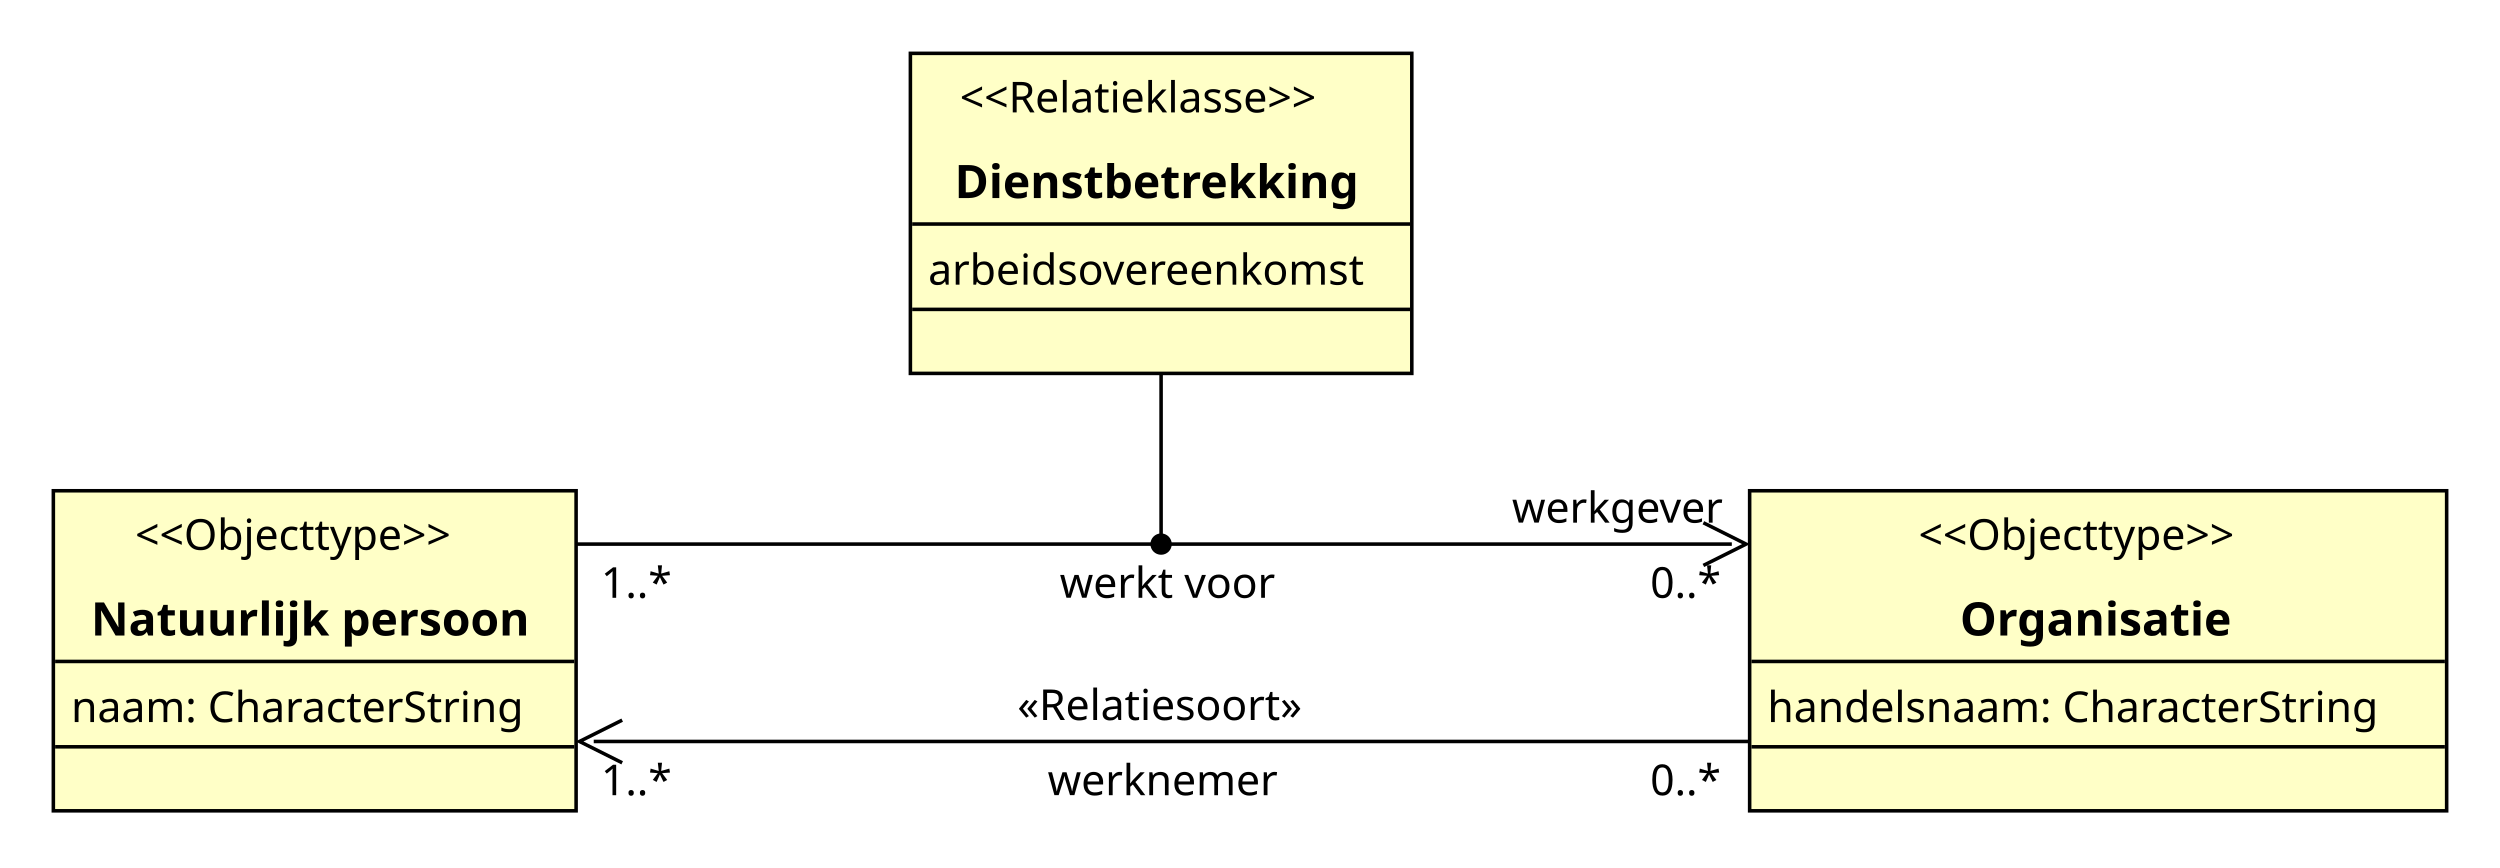
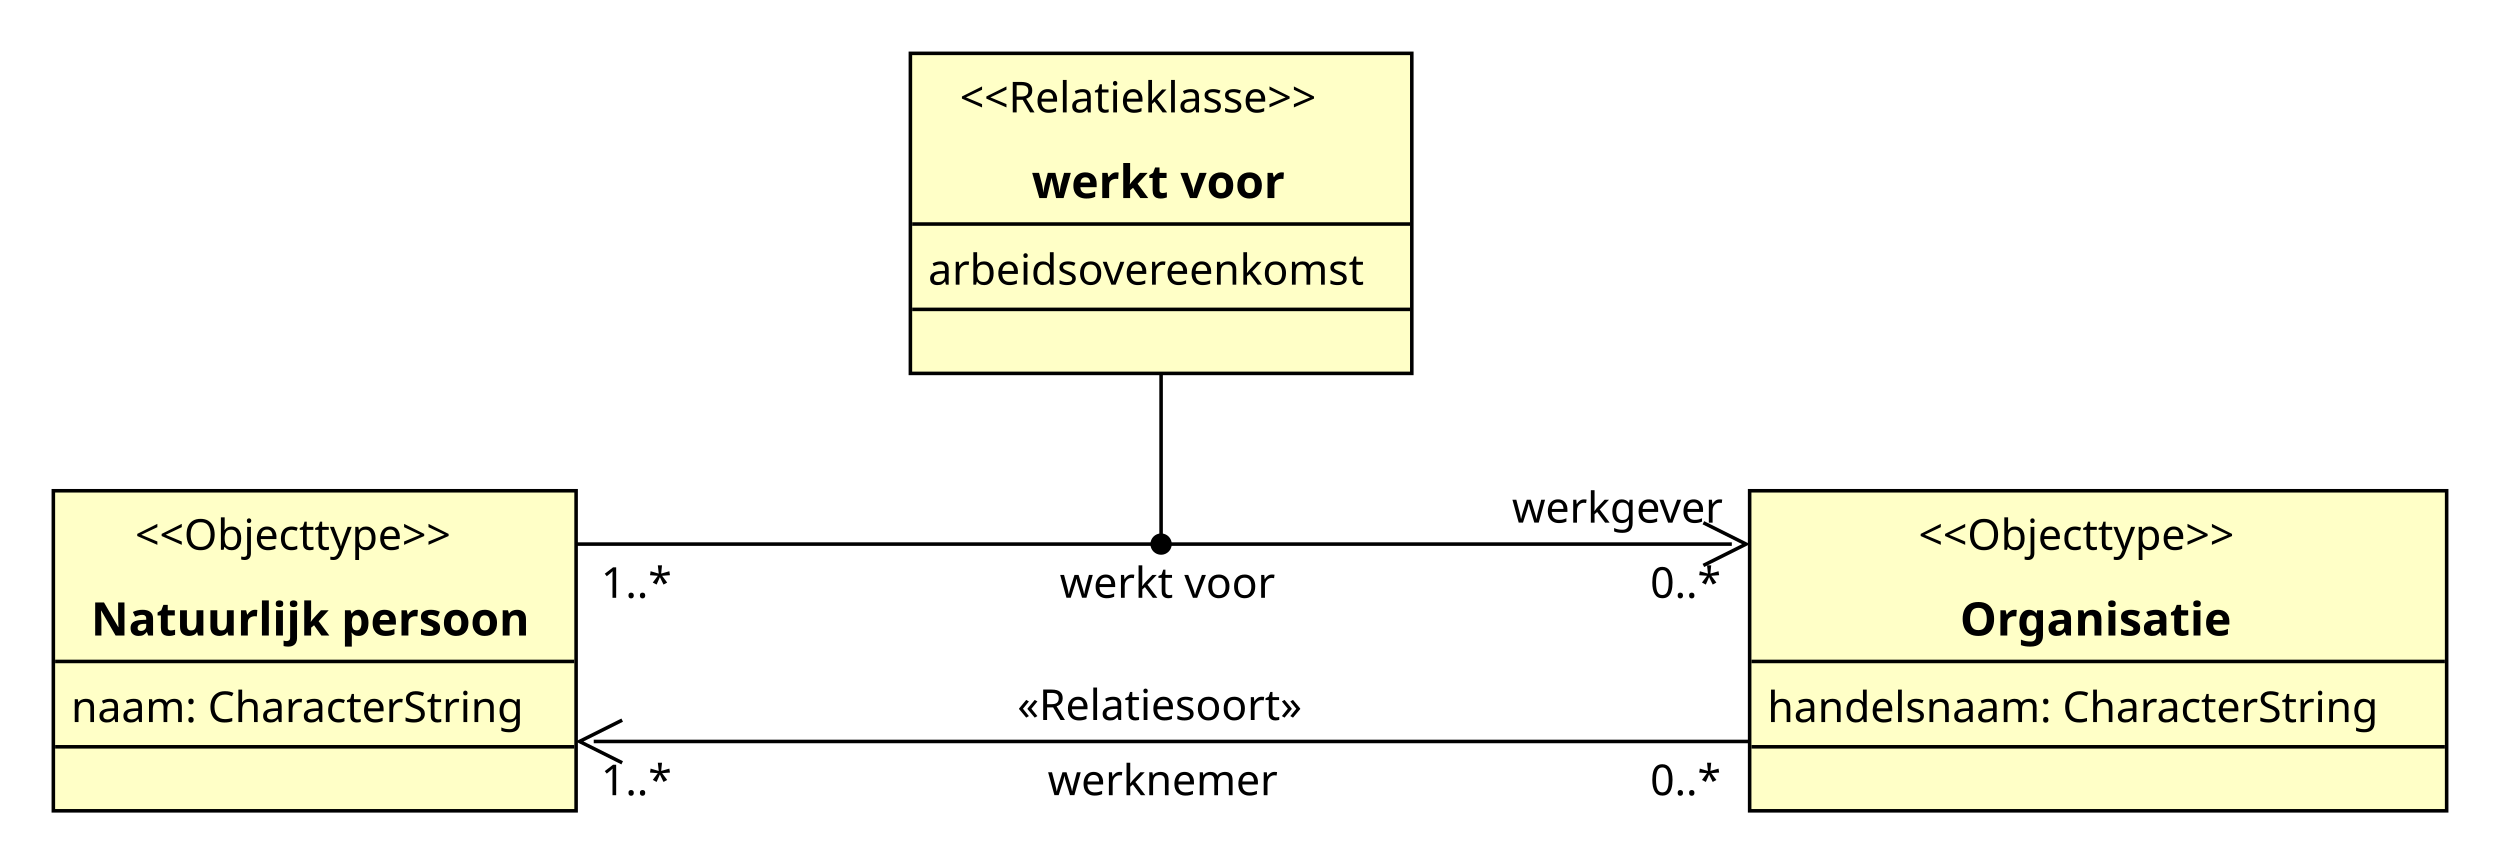
<svg xmlns="http://www.w3.org/2000/svg" xmlns:xlink="http://www.w3.org/1999/xlink" fill-opacity="1" color-rendering="auto" color-interpolation="auto" text-rendering="auto" stroke="black" stroke-linecap="square" width="703" stroke-miterlimit="10" shape-rendering="auto" stroke-opacity="1" fill="black" stroke-dasharray="none" font-weight="normal" stroke-width="1" height="244" font-family="'Dialog'" font-style="normal" stroke-linejoin="miter" font-size="12px" stroke-dashoffset="0" image-rendering="auto">
  <defs id="genericDefs" />
  <g>
    <defs id="defs1">
      <clipPath clipPathUnits="userSpaceOnUse" id="clipPath1">
        <path d="M0 0 L703 0 L703 244 L0 244 L0 0 Z" />
      </clipPath>
      <clipPath clipPathUnits="userSpaceOnUse" id="clipPath2">
        <path d="M813 260 L1009 260 L1009 350 L813 350 L813 260 Z" />
      </clipPath>
      <clipPath clipPathUnits="userSpaceOnUse" id="clipPath3">
        <path d="M336 260 L483 260 L483 350 L336 350 L336 260 Z" />
      </clipPath>
      <clipPath clipPathUnits="userSpaceOnUse" id="clipPath4">
        <path d="M577 137 L718 137 L718 227 L577 227 L577 137 Z" />
      </clipPath>
    </defs>
    <g id="y.node.0">
      <a target="_blank" xlink:type="simple" xlink:href="urn:objecttype:organisatie" xlink:show="new">
        <g fill="rgb(255,255,199)" text-rendering="geometricPrecision" shape-rendering="geometricPrecision" transform="matrix(1,0,0,1,-321,-122)" stroke="rgb(255,255,199)">
          <rect x="813" width="196" height="90" y="260" stroke="none" />
        </g>
        <g text-rendering="geometricPrecision" stroke-miterlimit="1.45" shape-rendering="geometricPrecision" transform="matrix(1,0,0,1,-321,-122)" stroke-linecap="butt">
          <rect fill="none" x="813" width="196" height="90" y="260" />
          <text x="860.501" xml:space="preserve" y="276.602" clip-path="url(#clipPath2)" font-family="sans-serif" stroke="none">&lt;&lt;Objecttype&gt;&gt;</text>
        </g>
        <g>
          <g font-size="13px" stroke-linecap="butt" transform="matrix(1,0,0,1,-321,-122)" text-rendering="geometricPrecision" font-family="sans-serif" shape-rendering="geometricPrecision" font-weight="bold" stroke-miterlimit="1.45">
            <text x="872.149" xml:space="preserve" y="300.701" clip-path="url(#clipPath2)" stroke="none">Organisatie</text>
          </g>
        </g>
        <g text-rendering="geometricPrecision" shape-rendering="geometricPrecision" transform="matrix(1,0,0,1,-321,-122)">
          <line y2="308" fill="none" x1="814" clip-path="url(#clipPath2)" x2="1008" y1="308" />
          <text stroke-linecap="butt" x="818" y="325.045" clip-path="url(#clipPath2)" font-family="sans-serif" stroke="none" stroke-miterlimit="1.45" xml:space="preserve">handelsnaam: CharacterString</text>
          <line y2="332" fill="none" x1="814" clip-path="url(#clipPath2)" x2="1008" y1="332" />
        </g>
      </a>
    </g>
    <g id="y.node.1">
      <a target="_blank" xlink:type="simple" xlink:href="urn:objecttype:persoon" xlink:show="new">
        <g fill="rgb(255,255,199)" text-rendering="geometricPrecision" shape-rendering="geometricPrecision" transform="matrix(1,0,0,1,-321,-122)" stroke="rgb(255,255,199)">
          <rect x="336" width="147" height="90" y="260" stroke="none" />
        </g>
        <g text-rendering="geometricPrecision" stroke-miterlimit="1.45" shape-rendering="geometricPrecision" transform="matrix(1,0,0,1,-321,-122)" stroke-linecap="butt">
          <rect fill="none" x="336" width="147" height="90" y="260" />
          <text x="359.001" xml:space="preserve" y="276.602" clip-path="url(#clipPath3)" font-family="sans-serif" stroke="none">&lt;&lt;Objecttype&gt;&gt;</text>
        </g>
        <g>
          <g font-size="13px" stroke-linecap="butt" transform="matrix(1,0,0,1,-321,-122)" text-rendering="geometricPrecision" font-family="sans-serif" shape-rendering="geometricPrecision" font-weight="bold" stroke-miterlimit="1.45">
            <text x="346.592" xml:space="preserve" y="300.701" clip-path="url(#clipPath3)" stroke="none">Natuurlijk persoon</text>
          </g>
        </g>
        <g text-rendering="geometricPrecision" shape-rendering="geometricPrecision" transform="matrix(1,0,0,1,-321,-122)">
          <line y2="308" fill="none" x1="337" clip-path="url(#clipPath3)" x2="482" y1="308" />
          <text stroke-linecap="butt" x="341" y="325.045" clip-path="url(#clipPath3)" font-family="sans-serif" stroke="none" stroke-miterlimit="1.45" xml:space="preserve">naam: CharacterString</text>
          <line y2="332" fill="none" x1="337" clip-path="url(#clipPath3)" x2="482" y1="332" />
        </g>
      </a>
    </g>
    <g id="y.node.2">
      <a target="_blank" xlink:type="simple" xlink:href="urn:relatieklasse:dienstbetrekking" xlink:show="new">
        <g fill="rgb(255,255,199)" text-rendering="geometricPrecision" shape-rendering="geometricPrecision" transform="matrix(1,0,0,1,-321,-122)" stroke="rgb(255,255,199)">
          <rect x="577" width="141" height="90" y="137" stroke="none" />
        </g>
        <g text-rendering="geometricPrecision" stroke-miterlimit="1.45" shape-rendering="geometricPrecision" transform="matrix(1,0,0,1,-321,-122)" stroke-linecap="butt">
          <rect fill="none" x="577" width="141" height="90" y="137" />
          <text x="590.901" xml:space="preserve" y="153.602" clip-path="url(#clipPath4)" font-family="sans-serif" stroke="none">&lt;&lt;Relatieklasse&gt;&gt;</text>
        </g>
        <g>
          <g font-size="13px" stroke-linecap="butt" transform="matrix(1,0,0,1,-321,-122)" text-rendering="geometricPrecision" font-family="sans-serif" shape-rendering="geometricPrecision" font-weight="bold" stroke-miterlimit="1.45">
-             <text x="589.435" xml:space="preserve" y="177.701" clip-path="url(#clipPath4)" stroke="none">Dienstbetrekking</text>
+             <text x="611.125" xml:space="preserve" y="177.701" clip-path="url(#clipPath4)" stroke="none">werkt voor</text>
          </g>
        </g>
        <g text-rendering="geometricPrecision" shape-rendering="geometricPrecision" transform="matrix(1,0,0,1,-321,-122)">
          <line y2="185" fill="none" x1="578" clip-path="url(#clipPath4)" x2="717" y1="185" />
          <text stroke-linecap="butt" x="582" y="202.045" clip-path="url(#clipPath4)" font-family="sans-serif" stroke="none" stroke-miterlimit="1.45" xml:space="preserve">arbeidsovereenkomst</text>
          <line y2="209" fill="none" x1="578" clip-path="url(#clipPath4)" x2="717" y1="209" />
        </g>
      </a>
    </g>
    <g id="y.node.3">
      <a target="_blank" xlink:type="simple" xlink:href="urn:relatieklasse:dienstbetrekking_HELPER" xlink:show="new">
        <g text-rendering="geometricPrecision" shape-rendering="geometricPrecision" transform="matrix(1,0,0,1,-321,-122)">
          <circle r="2.5" cx="647.5" cy="275" stroke="none" />
          <circle fill="none" stroke-miterlimit="1.45" r="2.5" cx="647.5" cy="275" stroke-linecap="butt" />
        </g>
        <g>
          <g text-rendering="geometricPrecision" stroke-miterlimit="1.45" shape-rendering="geometricPrecision" font-family="sans-serif" transform="matrix(1,0,0,1,-321,-122)" stroke-linecap="butt">
            <text x="618.998" xml:space="preserve" y="290.102" stroke="none">werkt voor</text>
          </g>
        </g>
      </a>
    </g>
    <g id="y.edge.0">
      <a target="_blank" xlink:type="simple" xlink:href="urn:relatiesoort:heeftWerknemer" xlink:show="new">
        <g text-rendering="geometricPrecision" stroke-miterlimit="1.45" shape-rendering="geometricPrecision" transform="matrix(1,0,0,1,-321,-122)" stroke-linecap="butt">
          <path fill="none" d="M813.014 330.5 L487.958 330.5" />
          <path d="M483.958 330.5 L495.958 336.5 L483.958 330.5 L495.958 324.5 Z" stroke="none" />
          <path fill="none" stroke-miterlimit="10" d="M483.958 330.5 L495.958 336.5 L483.958 330.5 L495.958 324.5 Z" stroke-linecap="square" />
        </g>
        <g>
          <g text-rendering="geometricPrecision" stroke-miterlimit="1.45" shape-rendering="geometricPrecision" font-family="sans-serif" transform="matrix(1,0,0,1,-321,-122)" stroke-linecap="butt">
            <text x="615.606" xml:space="preserve" y="345.602" stroke="none">werknemer</text>
          </g>
        </g>
        <g>
          <g text-rendering="geometricPrecision" stroke-miterlimit="1.45" shape-rendering="geometricPrecision" font-family="sans-serif" transform="matrix(1,0,0,1,-321,-122)" stroke-linecap="butt">
            <text x="607.078" xml:space="preserve" y="324.469" stroke="none">«Relatiesoort»</text>
          </g>
        </g>
        <g>
          <g text-rendering="geometricPrecision" stroke-miterlimit="1.45" shape-rendering="geometricPrecision" font-family="sans-serif" transform="matrix(1,0,0,1,-321,-122)" stroke-linecap="butt">
            <text x="490" xml:space="preserve" y="345.602" stroke="none">1..*</text>
          </g>
        </g>
        <g>
          <g text-rendering="geometricPrecision" stroke-miterlimit="1.45" shape-rendering="geometricPrecision" font-family="sans-serif" transform="matrix(1,0,0,1,-321,-122)" stroke-linecap="butt">
            <text x="785.035" xml:space="preserve" y="345.602" stroke="none">0..*</text>
          </g>
        </g>
      </a>
    </g>
    <g id="y.edge.2">
      <g text-rendering="geometricPrecision" stroke-miterlimit="1.45" shape-rendering="geometricPrecision" transform="matrix(1,0,0,1,-321,-122)" stroke-linecap="butt">
        <path fill="none" d="M482.965 275 L645 275" />
      </g>
      <g>
        <g text-rendering="geometricPrecision" stroke-miterlimit="1.45" shape-rendering="geometricPrecision" font-family="sans-serif" transform="matrix(1,0,0,1,-321,-122)" stroke-linecap="butt">
          <text x="490" xml:space="preserve" y="290.102" stroke="none">1..*</text>
        </g>
      </g>
    </g>
    <g id="y.edge.1">
      <g text-rendering="geometricPrecision" stroke-miterlimit="1.45" shape-rendering="geometricPrecision" transform="matrix(1,0,0,1,-321,-122)" stroke-linecap="butt">
        <path fill="none" d="M647.5 272.5 L647.5 227.029" />
      </g>
    </g>
    <g id="y.edge.3">
      <g text-rendering="geometricPrecision" stroke-miterlimit="1.45" shape-rendering="geometricPrecision" transform="matrix(1,0,0,1,-321,-122)" stroke-linecap="butt">
        <path fill="none" d="M650 275 L807.988 275" />
        <path d="M811.988 275 L799.988 269 L811.988 275 L799.988 281 Z" stroke="none" />
        <path fill="none" stroke-miterlimit="10" d="M811.988 275 L799.988 269 L811.988 275 L799.988 281 Z" stroke-linecap="square" />
      </g>
      <g>
        <g text-rendering="geometricPrecision" stroke-miterlimit="1.45" shape-rendering="geometricPrecision" font-family="sans-serif" transform="matrix(1,0,0,1,-321,-122)" stroke-linecap="butt">
          <text x="746.17" xml:space="preserve" y="268.969" stroke="none">werkgever</text>
        </g>
      </g>
      <g>
        <g text-rendering="geometricPrecision" stroke-miterlimit="1.45" shape-rendering="geometricPrecision" font-family="sans-serif" transform="matrix(1,0,0,1,-321,-122)" stroke-linecap="butt">
          <text x="785.035" xml:space="preserve" y="290.102" stroke="none">0..*</text>
        </g>
      </g>
    </g>
  </g>
</svg>
